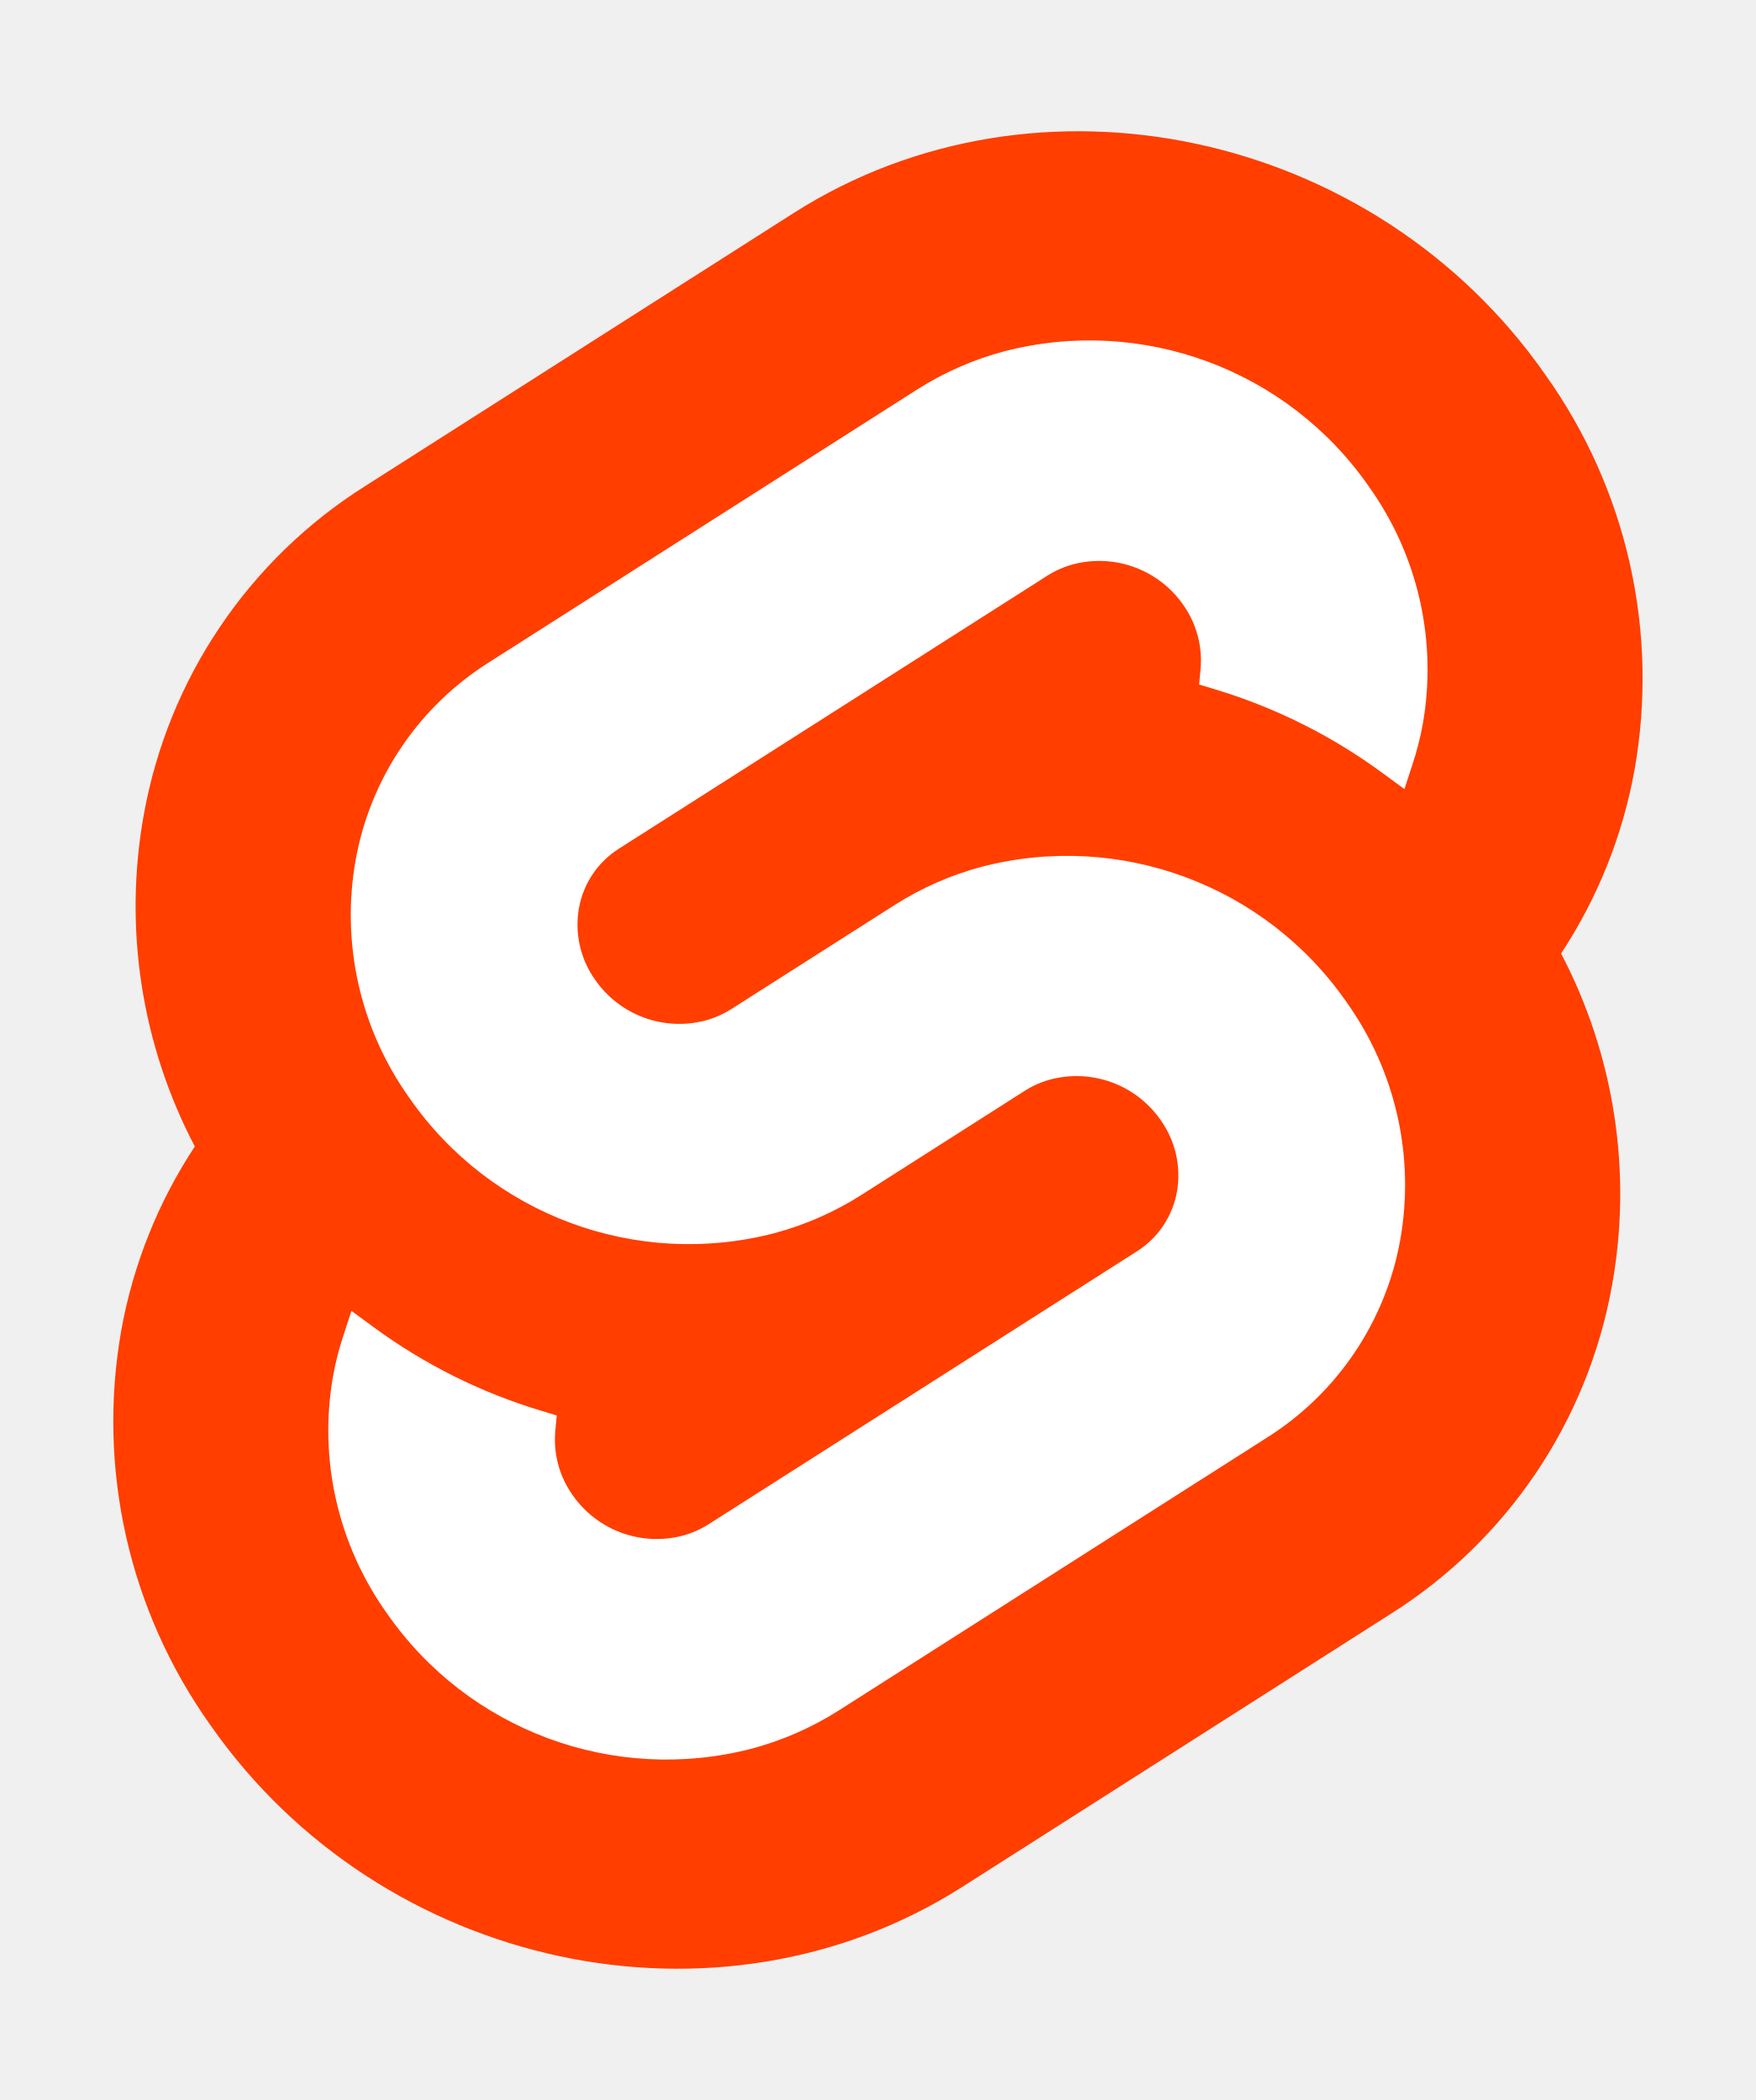
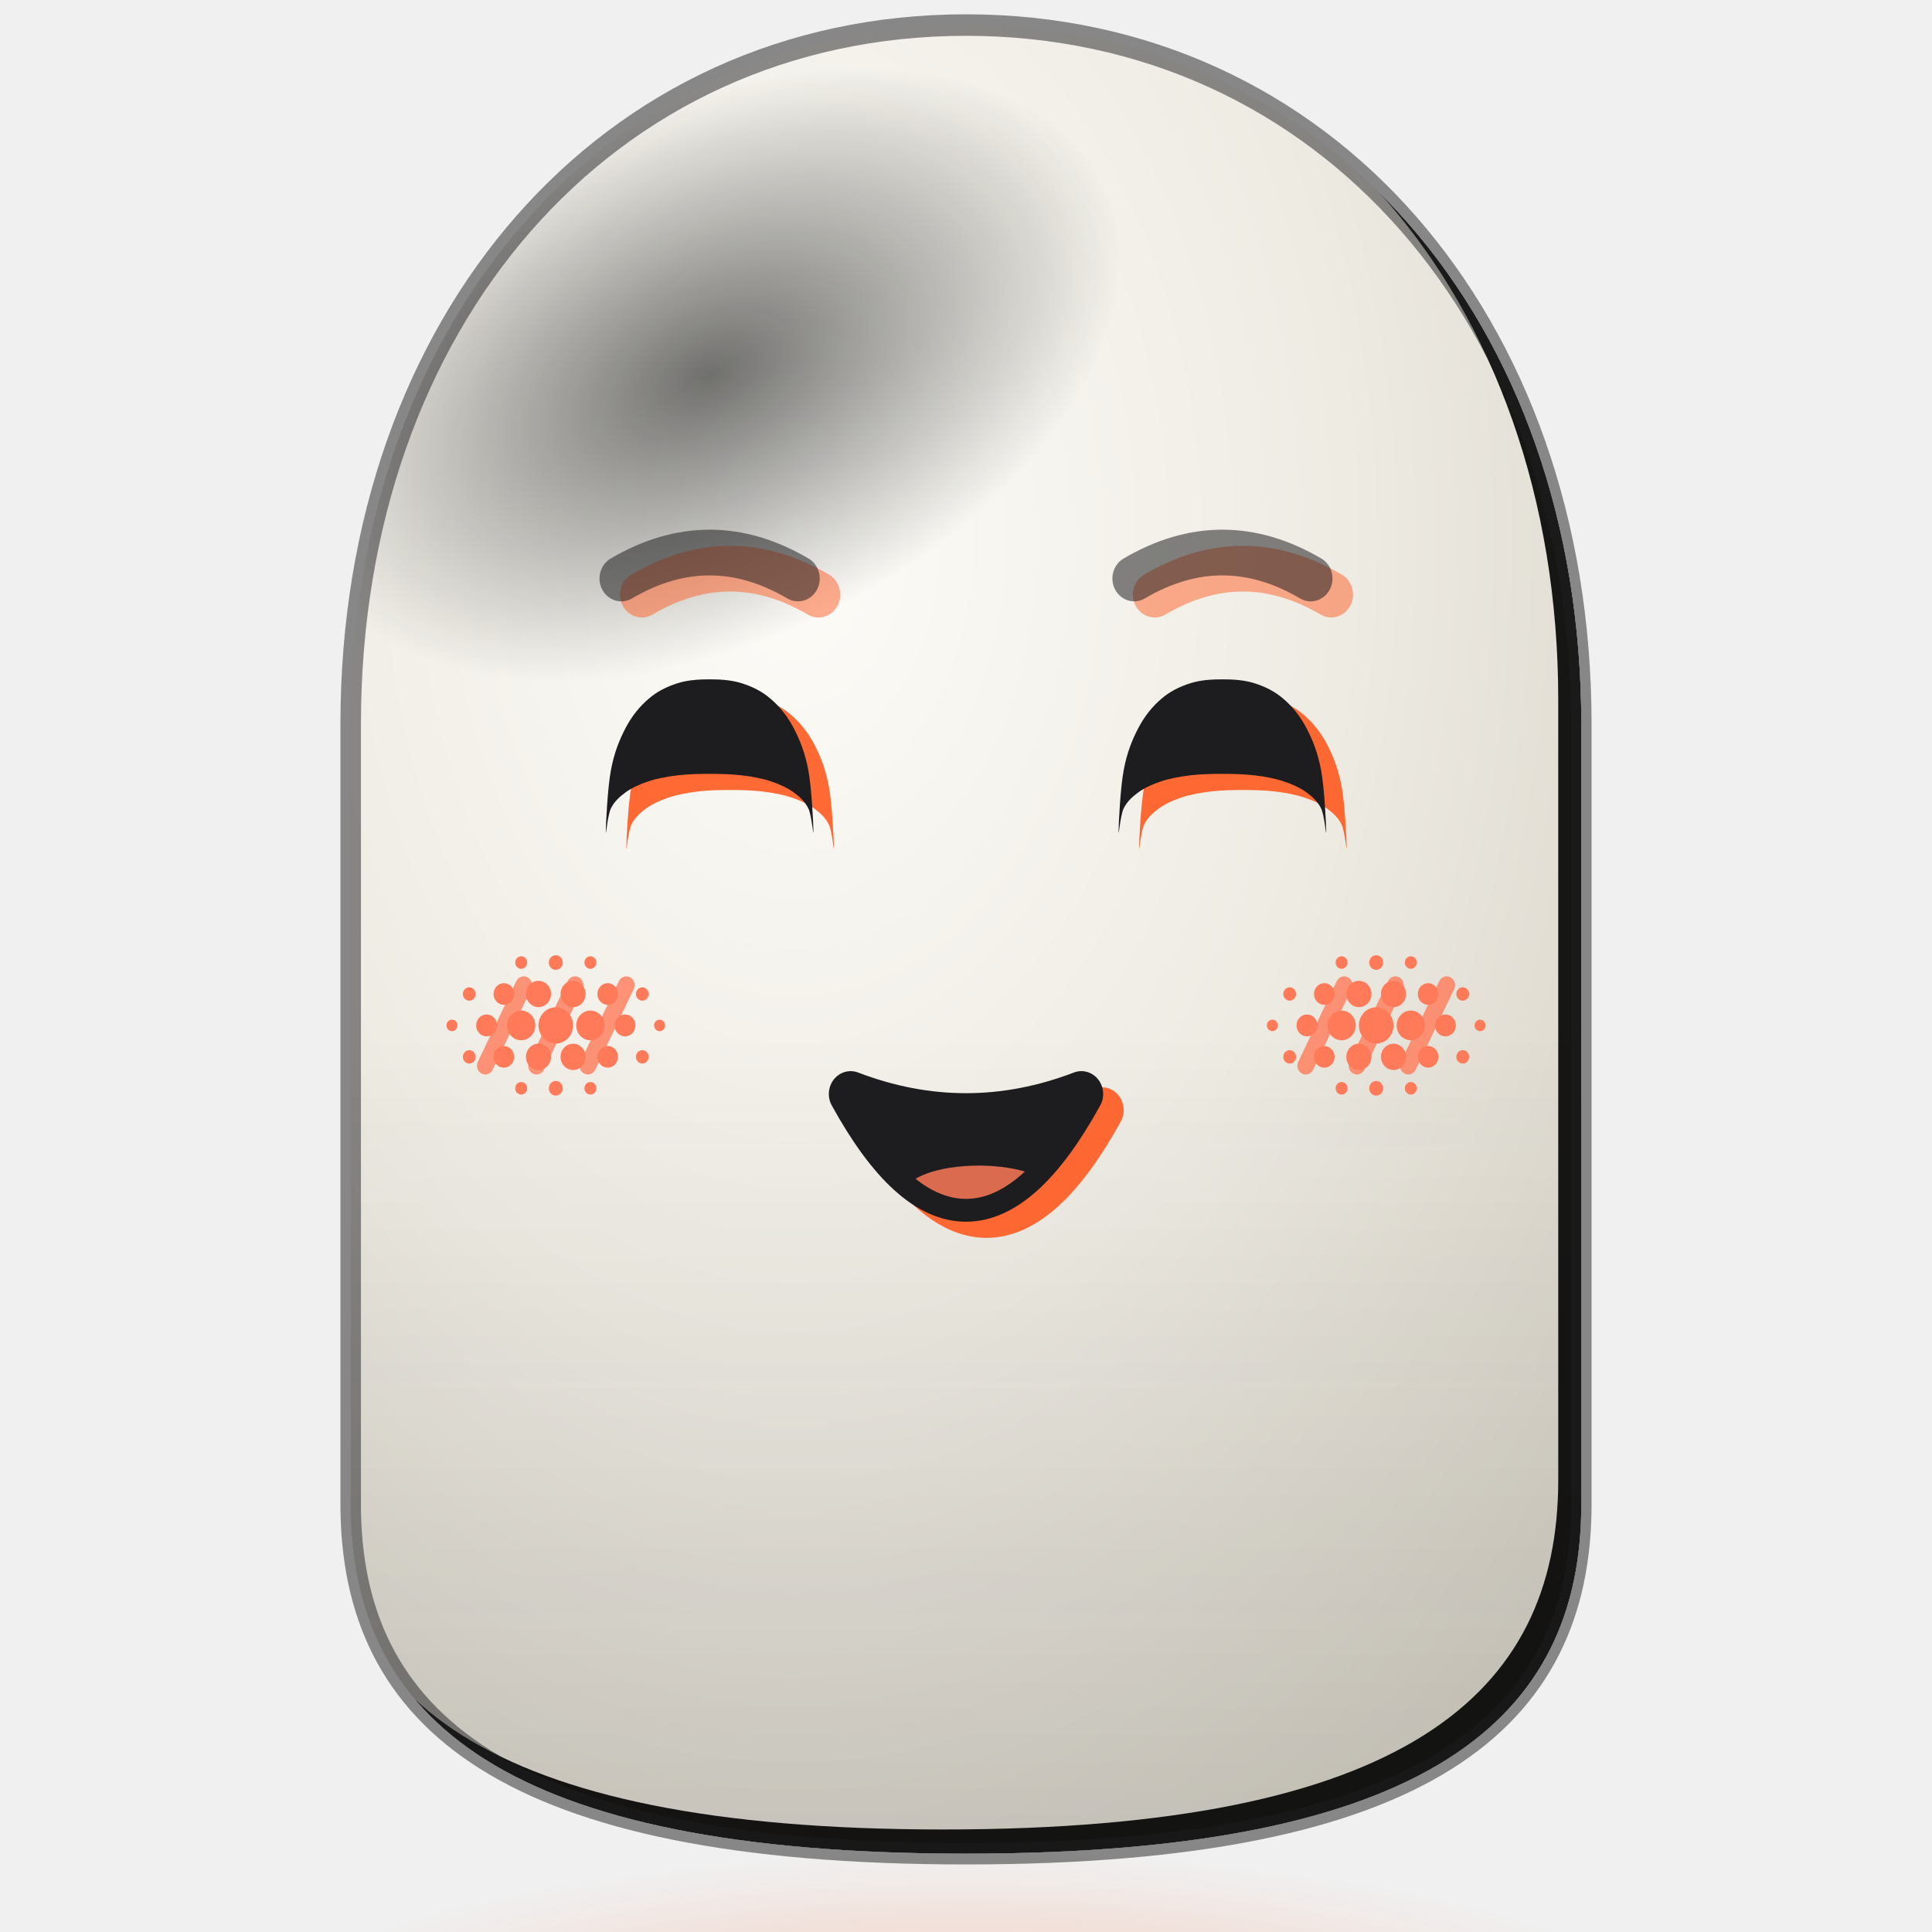
- <svg xmlns="http://www.w3.org/2000/svg" width="107" height="128" viewBox="0 0 107 128">
-   <path d="M94.157 22.819c-10.4-14.885-30.94-19.297-45.792-9.835L22.282 29.608A29.92 29.92 0 0 0 8.764 49.65a31.5 31.5 0 0 0 3.108 20.231 30 30 0 0 0-4.477 11.183 31.9 31.9 0 0 0 5.448 24.116c10.402 14.887 30.942 19.297 45.791 9.835l26.083-16.624A29.92 29.92 0 0 0 98.235 78.35a31.53 31.53 0 0 0-3.105-20.232 30 30 0 0 0 4.474-11.182 31.88 31.88 0 0 0-5.447-24.116" style="fill:#ff3e00" />
-   <path d="M45.817 106.582a20.72 20.72 0 0 1-22.237-8.243 19.17 19.17 0 0 1-3.277-14.503 18 18 0 0 1 .624-2.435l.49-1.498 1.337.981a33.6 33.6 0 0 0 10.203 5.098l.97.294-.09.968a5.85 5.85 0 0 0 1.052 3.878 6.24 6.24 0 0 0 6.695 2.485 5.8 5.8 0 0 0 1.603-.704L69.27 76.28a5.43 5.43 0 0 0 2.45-3.631 5.8 5.8 0 0 0-.987-4.371 6.24 6.24 0 0 0-6.698-2.487 5.7 5.7 0 0 0-1.6.704l-9.953 6.345a19 19 0 0 1-5.296 2.326 20.72 20.72 0 0 1-22.237-8.243 19.17 19.17 0 0 1-3.277-14.502 17.99 17.99 0 0 1 8.13-12.052l26.081-16.623a19 19 0 0 1 5.3-2.329 20.72 20.72 0 0 1 22.237 8.243 19.17 19.17 0 0 1 3.277 14.503 18 18 0 0 1-.624 2.435l-.49 1.498-1.337-.98a33.6 33.6 0 0 0-10.203-5.1l-.97-.294.09-.968a5.86 5.86 0 0 0-1.052-3.878 6.24 6.24 0 0 0-6.696-2.485 5.8 5.8 0 0 0-1.602.704L37.73 51.72a5.42 5.42 0 0 0-2.449 3.63 5.79 5.79 0 0 0 .986 4.372 6.24 6.24 0 0 0 6.698 2.486 5.8 5.8 0 0 0 1.602-.704l9.952-6.342a19 19 0 0 1 5.295-2.328 20.72 20.72 0 0 1 22.237 8.242 19.17 19.17 0 0 1 3.277 14.503 18 18 0 0 1-8.13 12.053l-26.081 16.622a19 19 0 0 1-5.3 2.328" style="fill:#fff" />
+ <svg xmlns="http://www.w3.org/2000/svg" aria-hidden="true" focusable="false" viewBox="26 30 148 148" width="64" height="64">
+   <defs>
+     <radialGradient cx="0.36" cy="0.28" r="0.9" id="c7-body">
+       <stop offset="0" style="stop-color:rgb(253, 252, 248)" />
+       <stop offset="0.5" style="stop-color:rgb(238, 235, 227)" />
+       <stop offset="1" style="stop-color:rgb(211, 206, 194)" />
+     </radialGradient>
+     <radialGradient cx="0.35" cy="0.3" r="0.8" id="c7-hand">
+       <stop offset="0" style="stop-color:rgb(253, 252, 248)" />
+       <stop offset="1" style="stop-color:rgb(238, 235, 227)" />
+     </radialGradient>
+     <filter x="-60%" y="-60%" width="220%" height="220%" id="c7-glow">
+       <feGaussianBlur stdDeviation="2.2" result="blur" />
+       <feMerge>
+         <feMergeNode in="blur" />
+         <feMergeNode in="SourceGraphic" />
+       </feMerge>
+     </filter>
+     <radialGradient id="c7-ground-glow">
+       <stop offset="0" stop-opacity="0.38" style="stop-color:rgb(255, 90, 31);stop-opacity:0.38" />
+       <stop offset="0.55" stop-opacity="0.12" style="stop-color:rgb(255, 90, 31);stop-opacity:0.12" />
+       <stop offset="1" stop-opacity="0" style="stop-color:rgb(255, 90, 31);stop-opacity:0" />
+     </radialGradient>
+     <radialGradient id="c7-ground-shadow">
+       <stop offset="0" stop-opacity="0.34" style="stop-color:rgb(29, 29, 31);stop-opacity:0.34" />
+       <stop offset="0.6" stop-opacity="0.14" style="stop-color:rgb(29, 29, 31);stop-opacity:0.14" />
+       <stop offset="1" stop-opacity="0" style="stop-color:rgb(29, 29, 31);stop-opacity:0" />
+     </radialGradient>
+     <filter x="-50%" y="-50%" width="200%" height="200%" id="c7-soft">
+       <feGaussianBlur stdDeviation="2.4" />
+     </filter>
+   </defs>
+   <g transform="translate(100 186) scale(1 1)" opacity="1">
+     <ellipse ry="14" rx="55.2" fill="url(#c7-ground-glow)" style="fill:url(&quot;#c7-ground-glow&quot;)" />
+     <ellipse ry="6.5" rx="34.56" fill="url(#c7-ground-shadow)" style="fill:url(&quot;#c7-ground-shadow&quot;)" />
+     <ellipse ry="2.6" rx="17.28" fill="url(#c7-ground-shadow)" style="fill:url(&quot;#c7-ground-shadow&quot;)" />
+   </g>
+   <g>
+     <g>
+       <g transform="translate(0 0) rotate(0 100 172)">
+         <g transform="">
+           <g transform="rotate(0 100 110)">
+             <g transform="rotate(0 100 166) translate(0 0)">
+               <g transform="translate(100 172) scale(0.982 1.03) translate(-100 -172)">
+                 <g>
+                   <defs>
+                     <radialGradient cx="0.5" cy="0.75" r="0.8" id="c7-ear-inner">
+                       <stop offset="0" stop-opacity="0.95" style="stop-color:rgb(255, 122, 89);stop-opacity:0.95" />
+                       <stop offset="0.7" stop-opacity="0.45" style="stop-color:rgb(255, 122, 89);stop-opacity:0.45" />
+                       <stop offset="1" stop-opacity="0.1" style="stop-color:rgb(255, 122, 89);stop-opacity:0.1" />
+                     </radialGradient>
+                     <linearGradient x1="0" y1="0" x2="0.3" y2="1" id="c7-gold">
+                       <stop offset="0" stop-color="#fff4b8" style="stop-color:rgb(255, 244, 184)" />
+                       <stop offset="0.45" stop-color="#ffd257" style="stop-color:rgb(255, 210, 87)" />
+                       <stop offset="1" stop-color="#f2a93a" style="stop-color:rgb(242, 169, 58)" />
+                     </linearGradient>
+                     <radialGradient cx="0.35" cy="0.3" r="0.8" id="c7-tip">
+                       <stop offset="0" stop-color="#fff" style="stop-color:rgb(255, 255, 255)" />
+                       <stop offset="0.45" style="stop-color:rgb(255, 90, 31)" />
+                       <stop offset="1" style="stop-color:rgb(255, 90, 31)" />
+                     </radialGradient>
+                   </defs>
+                   <defs>
+                     <clipPath id="c7-shell-clip">
+                       <path d="M52 88C52 58 72 36 100 36C128 36 148 58 148 88L148 146C148 162 136 172 100 172C64 172 52 162 52 146Z" />
+                     </clipPath>
+                     <mask id="c7-rim-mask">
+                       <path fill="#fff" d="M52 88C52 58 72 36 100 36C128 36 148 58 148 88L148 146C148 162 136 172 100 172C64 172 52 162 52 146Z" style="fill:rgb(255, 255, 255)" />
+                       <path fill="#000" transform="translate(-1.8 -1.8)" d="M52 88C52 58 72 36 100 36C128 36 148 58 148 88L148 146C148 162 136 172 100 172C64 172 52 162 52 146Z" />
+                     </mask>
+                     <linearGradient x1="0" y1="0" x2="0" y2="1" id="c7-ao">
+                       <stop offset="0.55" stop-opacity="0" style="stop-color:rgb(29, 29, 31);stop-opacity:0" />
+                       <stop offset="1" stop-opacity="0.12" style="stop-color:rgb(29, 29, 31);stop-opacity:0.12" />
+                     </linearGradient>
+                     <radialGradient cx="0.5" cy="0.5" r="0.5" id="c7-sheen">
+                       <stop offset="0" stop-opacity="0.55" style="stop-color:oklab(0.994 -0 0.004);stop-opacity:0.55" />
+                       <stop offset="1" stop-opacity="0" style="stop-color:oklab(0.994 -0 0.004);stop-opacity:0" />
+                     </radialGradient>
+                   </defs>
+                   <path d="M52 88C52 58 72 36 100 36C128 36 148 58 148 88L148 146C148 162 136 172 100 172C64 172 52 162 52 146Z" fill="url(#c7-body)" style="fill:url(&quot;#c7-body&quot;)" />
+                   <g clip-path="url(#c7-shell-clip)">
+                     <path d="M52 88C52 58 72 36 100 36C128 36 148 58 148 88L148 146C148 162 136 172 100 172C64 172 52 162 52 146Z" fill="url(#c7-ao)" style="fill:url(&quot;#c7-ao&quot;)" />
+                     <g transform="rotate(0 100 104)">
+                       <ellipse cx="80" rx="34" ry="20" cy="62" fill="url(#c7-sheen)" transform="rotate(-24 80 62)" style="fill:url(&quot;#c7-sheen&quot;)" />
+                     </g>
+                     <path d="M52 88C52 58 72 36 100 36C128 36 148 58 148 88L148 146C148 162 136 172 100 172C64 172 52 162 52 146Z" mask="url(#c7-rim-mask)" style="fill:oklab(0.837 0.083 0.067);opacity:0.9" />
+                   </g>
+                   <path d="M52 88C52 58 72 36 100 36C128 36 148 58 148 88L148 146C148 162 136 172 100 172C64 172 52 162 52 146Z" style="fill:none;stroke:rgb(29, 29, 31);stroke-width:1.6px;stroke-linejoin:round;opacity:0.5" />
+                   <defs>
+                     <clipPath id="c7-mouth-clip">
+                       <path d="M91 115.5Q100 118.78 109 115.5Q100 131.1 91 115.5Z" />
+                     </clipPath>
+                     <clipPath id="c7-eye-clip-0">
+                       <path d="M71.9 96C71.9 95.53 72.04 92.71 72.3 91.42C72.55 90.13 72.96 89.16 73.45 88.27C73.94 87.38 74.56 86.66 75.24 86.11C75.91 85.55 76.7 85.19 77.5 84.95C78.29 84.71 79.17 84.66 80 84.66C80.83 84.66 81.71 84.71 82.5 84.95C83.3 85.19 84.09 85.55 84.76 86.11C85.44 86.66 86.06 87.38 86.55 88.27C87.04 89.16 87.45 90.13 87.7 91.42C87.96 92.71 88.1 95.53 88.1 96C88.1 96.47 87.96 94.75 87.7 94.26C87.45 93.77 87.04 93.4 86.55 93.06C86.06 92.73 85.44 92.45 84.76 92.24C84.09 92.03 83.3 91.89 82.5 91.8C81.71 91.71 80.83 91.69 80 91.69C79.17 91.69 78.29 91.71 77.5 91.8C76.7 91.89 75.91 92.03 75.24 92.24C74.56 92.45 73.94 92.73 73.45 93.06C72.96 93.4 72.55 93.77 72.3 94.26C72.04 94.75 71.9 96.47 71.9 96Z" />
+                     </clipPath>
+                     <clipPath id="c7-eye-clip-1">
+                       <path d="M111.9 96C111.9 95.53 112.04 92.71 112.3 91.42C112.55 90.13 112.96 89.16 113.45 88.27C113.94 87.38 114.56 86.66 115.24 86.11C115.91 85.55 116.7 85.19 117.5 84.95C118.29 84.71 119.17 84.66 120 84.66C120.83 84.66 121.71 84.71 122.5 84.95C123.3 85.19 124.09 85.55 124.76 86.11C125.44 86.66 126.06 87.38 126.55 88.27C127.04 89.16 127.45 90.13 127.7 91.42C127.96 92.71 128.1 95.53 128.1 96C128.1 96.47 127.96 94.75 127.7 94.26C127.45 93.77 127.04 93.4 126.55 93.06C126.06 92.73 125.44 92.45 124.76 92.24C124.09 92.03 123.3 91.89 122.5 91.8C121.71 91.71 120.83 91.69 120 91.69C119.17 91.69 118.29 91.71 117.5 91.8C116.7 91.89 115.91 92.03 115.24 92.24C114.56 92.45 113.94 92.73 113.45 93.06C112.96 93.4 112.55 93.77 112.3 94.26C112.04 94.75 111.9 96.47 111.9 96Z" />
+                     </clipPath>
+                   </defs>
+                   <g transform="translate(68 110.4)" style="fill:rgb(255, 122, 89)">
+                     <circle cx="-2.7" cy="-4.676" r="0.467" />
+                     <circle cx="-8.881784197001252e-16" cy="-4.676" r="0.545" />
+                     <circle cx="2.7" cy="-4.676" r="0.467" />
+                     <circle cx="-6.75" cy="-2.338" r="0.498" />
+                     <circle cx="-4.05" cy="-2.338" r="0.805" />
+                     <circle cx="-1.35" cy="-2.338" r="0.979" />
+                     <circle cx="1.35" cy="-2.338" r="0.979" />
+                     <circle cx="4.05" cy="-2.338" r="0.805" />
+                     <circle cx="6.75" cy="-2.338" r="0.498" />
+                     <circle cx="-8.1" cy="0" r="0.428" />
+                     <circle cx="-5.4" cy="0" r="0.815" />
+                     <circle cx="-2.7" cy="0" r="1.105" />
+                     <circle cx="-8.881784197001252e-16" cy="0" r="1.35" />
+                     <circle cx="2.7" cy="0" r="1.105" />
+                     <circle cx="5.4" cy="0" r="0.815" />
+                     <circle cx="8.1" cy="0" r="0.428" />
+                     <circle cx="-6.75" cy="2.338" r="0.498" />
+                     <circle cx="-4.05" cy="2.338" r="0.805" />
+                     <circle cx="-1.35" cy="2.338" r="0.979" />
+                     <circle cx="1.35" cy="2.338" r="0.979" />
+                     <circle cx="4.05" cy="2.338" r="0.805" />
+                     <circle cx="6.75" cy="2.338" r="0.498" />
+                     <circle cx="-2.7" cy="4.676" r="0.467" />
+                     <circle cx="-8.881784197001252e-16" cy="4.676" r="0.545" />
+                     <circle cx="2.7" cy="4.676" r="0.467" />
+                     <g opacity="0.8" style="fill:none;stroke:rgb(255, 122, 89);stroke-width:1.3px;stroke-linecap:round;opacity:0.8">
+                       <path d="M-5.5 3L-2.5 -3" />
+                       <path d="M-1.5 3L1.5 -3" />
+                       <path d="M2.5 3L5.5 -3" />
+                     </g>
+                   </g>
+                   <g transform="translate(132 110.4)" style="fill:rgb(255, 122, 89)">
+                     <circle cx="-2.7" cy="-4.676" r="0.467" />
+                     <circle cx="-8.881784197001252e-16" cy="-4.676" r="0.545" />
+                     <circle cx="2.7" cy="-4.676" r="0.467" />
+                     <circle cx="-6.75" cy="-2.338" r="0.498" />
+                     <circle cx="-4.05" cy="-2.338" r="0.805" />
+                     <circle cx="-1.35" cy="-2.338" r="0.979" />
+                     <circle cx="1.35" cy="-2.338" r="0.979" />
+                     <circle cx="4.05" cy="-2.338" r="0.805" />
+                     <circle cx="6.75" cy="-2.338" r="0.498" />
+                     <circle cx="-8.1" cy="0" r="0.428" />
+                     <circle cx="-5.4" cy="0" r="0.815" />
+                     <circle cx="-2.7" cy="0" r="1.105" />
+                     <circle cx="-8.881784197001252e-16" cy="0" r="1.35" />
+                     <circle cx="2.7" cy="0" r="1.105" />
+                     <circle cx="5.4" cy="0" r="0.815" />
+                     <circle cx="8.1" cy="0" r="0.428" />
+                     <circle cx="-6.75" cy="2.338" r="0.498" />
+                     <circle cx="-4.05" cy="2.338" r="0.805" />
+                     <circle cx="-1.35" cy="2.338" r="0.979" />
+                     <circle cx="1.35" cy="2.338" r="0.979" />
+                     <circle cx="4.05" cy="2.338" r="0.805" />
+                     <circle cx="6.75" cy="2.338" r="0.498" />
+                     <circle cx="-2.7" cy="4.676" r="0.467" />
+                     <circle cx="-8.881784197001252e-16" cy="4.676" r="0.545" />
+                     <circle cx="2.7" cy="4.676" r="0.467" />
+                     <g opacity="0.8" style="fill:none;stroke:rgb(255, 122, 89);stroke-width:1.3px;stroke-linecap:round;opacity:0.8">
+                       <path d="M-5.5 3L-2.5 -3" />
+                       <path d="M-1.5 3L1.5 -3" />
+                       <path d="M2.5 3L5.5 -3" />
+                     </g>
+                   </g>
+                   <g transform="translate(1.6 1.2)" style="fill:rgb(255, 90, 31);stroke:rgb(255, 90, 31);stroke-width:0px;opacity:0.9">
+                     <path d="M71.9 96C71.9 95.53 72.04 92.71 72.3 91.42C72.55 90.13 72.96 89.16 73.45 88.27C73.94 87.38 74.56 86.66 75.24 86.11C75.91 85.55 76.7 85.19 77.5 84.95C78.29 84.71 79.17 84.66 80 84.66C80.83 84.66 81.71 84.71 82.5 84.95C83.3 85.19 84.09 85.55 84.76 86.11C85.44 86.66 86.06 87.38 86.55 88.27C87.04 89.16 87.45 90.13 87.7 91.42C87.96 92.71 88.1 95.53 88.1 96C88.1 96.47 87.96 94.75 87.7 94.26C87.45 93.77 87.04 93.4 86.55 93.06C86.06 92.73 85.44 92.45 84.76 92.24C84.09 92.03 83.3 91.89 82.5 91.8C81.71 91.71 80.83 91.69 80 91.69C79.17 91.69 78.29 91.71 77.5 91.8C76.7 91.89 75.91 92.03 75.24 92.24C74.56 92.45 73.94 92.73 73.45 93.06C72.96 93.4 72.55 93.77 72.3 94.26C72.04 94.75 71.9 96.47 71.9 96Z" />
+                     <path d="M73.11 77.16Q80 73.3 86.89 77.16" opacity="0.54" style="fill:none;stroke-width:3.4px;stroke-linecap:round;stroke-linejoin:round;opacity:0.54" />
+                     <path d="M111.9 96C111.9 95.53 112.04 92.71 112.3 91.42C112.55 90.13 112.96 89.16 113.45 88.27C113.94 87.38 114.56 86.66 115.24 86.11C115.91 85.55 116.7 85.19 117.5 84.95C118.29 84.71 119.17 84.66 120 84.66C120.83 84.66 121.71 84.71 122.5 84.95C123.3 85.19 124.09 85.55 124.76 86.11C125.44 86.66 126.06 87.38 126.55 88.27C127.04 89.16 127.45 90.13 127.7 91.42C127.96 92.71 128.1 95.53 128.1 96C128.1 96.47 127.96 94.75 127.7 94.26C127.45 93.77 127.04 93.4 126.55 93.06C126.06 92.73 125.44 92.45 124.76 92.24C124.09 92.03 123.3 91.89 122.5 91.8C121.71 91.71 120.83 91.69 120 91.69C119.17 91.69 118.29 91.71 117.5 91.8C116.7 91.89 115.91 92.03 115.24 92.24C114.56 92.45 113.94 92.73 113.45 93.06C112.96 93.4 112.55 93.77 112.3 94.26C112.04 94.75 111.9 96.47 111.9 96Z" />
+                     <path d="M113.12 77.16Q120 73.3 126.89 77.16" opacity="0.54" style="fill:none;stroke-width:3.4px;stroke-linecap:round;stroke-linejoin:round;opacity:0.54" />
+                     <path d="M91 115.5Q100 118.78 109 115.5Q100 131.1 91 115.5Z" opacity="1" style="stroke-width:3.4px;stroke-linejoin:round" />
+                   </g>
+                   <g style="fill:rgb(29, 29, 31);stroke:rgb(29, 29, 31);stroke-width:0px">
+                     <path d="M71.9 96C71.9 95.53 72.04 92.71 72.3 91.42C72.55 90.13 72.96 89.16 73.45 88.27C73.94 87.38 74.56 86.66 75.24 86.11C75.91 85.55 76.7 85.19 77.5 84.95C78.29 84.71 79.17 84.66 80 84.66C80.83 84.66 81.71 84.71 82.5 84.95C83.3 85.19 84.09 85.55 84.76 86.11C85.44 86.66 86.06 87.38 86.55 88.27C87.04 89.16 87.45 90.13 87.7 91.42C87.96 92.71 88.1 95.53 88.1 96C88.1 96.47 87.96 94.75 87.7 94.26C87.45 93.77 87.04 93.4 86.55 93.06C86.06 92.73 85.44 92.45 84.76 92.24C84.09 92.03 83.3 91.89 82.5 91.8C81.71 91.71 80.83 91.69 80 91.69C79.17 91.69 78.29 91.71 77.5 91.8C76.7 91.89 75.91 92.03 75.24 92.24C74.56 92.45 73.94 92.73 73.45 93.06C72.96 93.4 72.55 93.77 72.3 94.26C72.04 94.75 71.9 96.47 71.9 96Z" />
+                     <path d="M73.11 77.16Q80 73.3 86.89 77.16" opacity="0.54" style="fill:none;stroke-width:3.4px;stroke-linecap:round;stroke-linejoin:round;opacity:0.54" />
+                     <path d="M111.9 96C111.9 95.53 112.04 92.71 112.3 91.42C112.55 90.13 112.96 89.16 113.45 88.27C113.94 87.38 114.56 86.66 115.24 86.11C115.91 85.55 116.7 85.19 117.5 84.95C118.29 84.71 119.17 84.66 120 84.66C120.83 84.66 121.71 84.71 122.5 84.95C123.3 85.19 124.09 85.55 124.76 86.11C125.44 86.66 126.06 87.38 126.55 88.27C127.04 89.16 127.45 90.13 127.7 91.42C127.96 92.71 128.1 95.53 128.1 96C128.1 96.47 127.96 94.75 127.7 94.26C127.45 93.77 127.04 93.4 126.55 93.06C126.06 92.73 125.44 92.45 124.76 92.24C124.09 92.03 123.3 91.89 122.5 91.8C121.71 91.71 120.83 91.69 120 91.69C119.17 91.69 118.29 91.71 117.5 91.8C116.7 91.89 115.91 92.03 115.24 92.24C114.56 92.45 113.94 92.73 113.45 93.06C112.96 93.4 112.55 93.77 112.3 94.26C112.04 94.75 111.9 96.47 111.9 96Z" />
+                     <path d="M113.12 77.16Q120 73.3 126.89 77.16" opacity="0.54" style="fill:none;stroke-width:3.4px;stroke-linecap:round;stroke-linejoin:round;opacity:0.54" />
+                     <path d="M91 115.5Q100 118.78 109 115.5Q100 131.1 91 115.5Z" opacity="1" style="stroke-width:3.4px;stroke-linejoin:round" />
+                     <g clip-path="url(#c7-mouth-clip)" opacity="0.833" style="opacity:0.833">
+                       <ellipse cx="101" cy="122.85" rx="5.76" ry="2.025" style="fill:rgb(255, 122, 89);stroke:none" />
+                     </g>
+                   </g>
+                 </g>
+               </g>
+             </g>
+           </g>
+         </g>
+       </g>
+     </g>
+   </g>
</svg>
